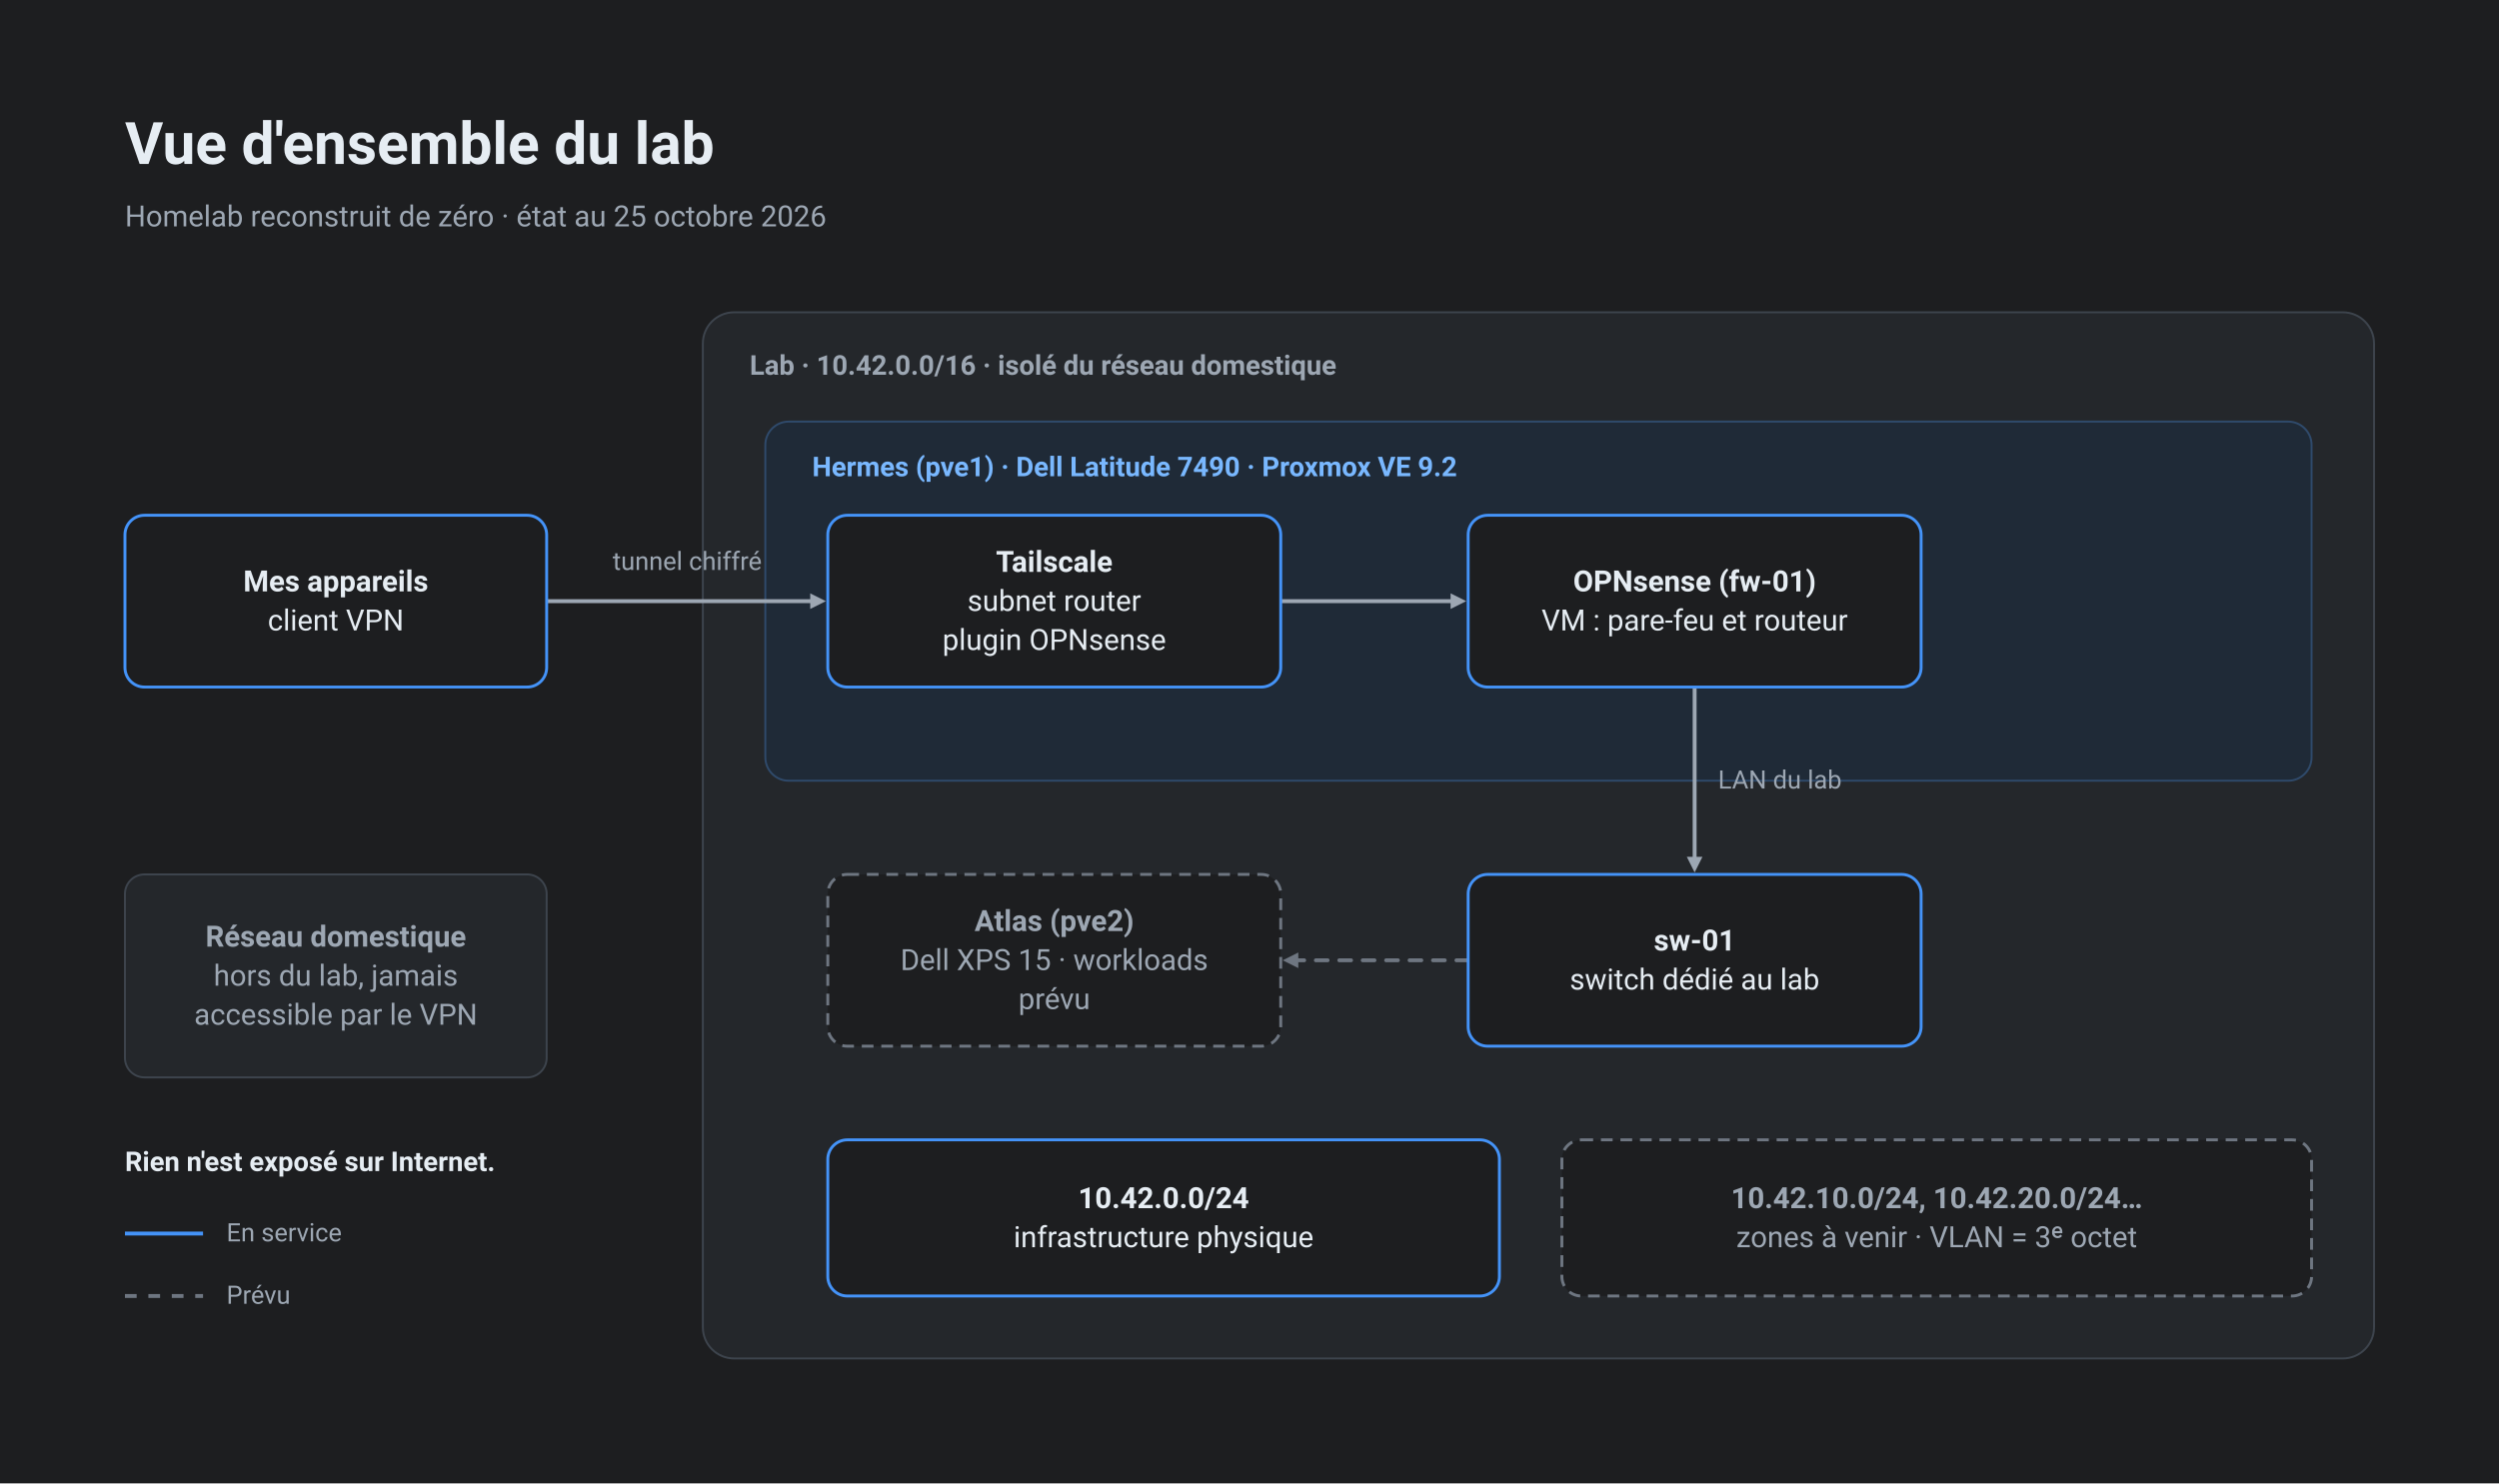
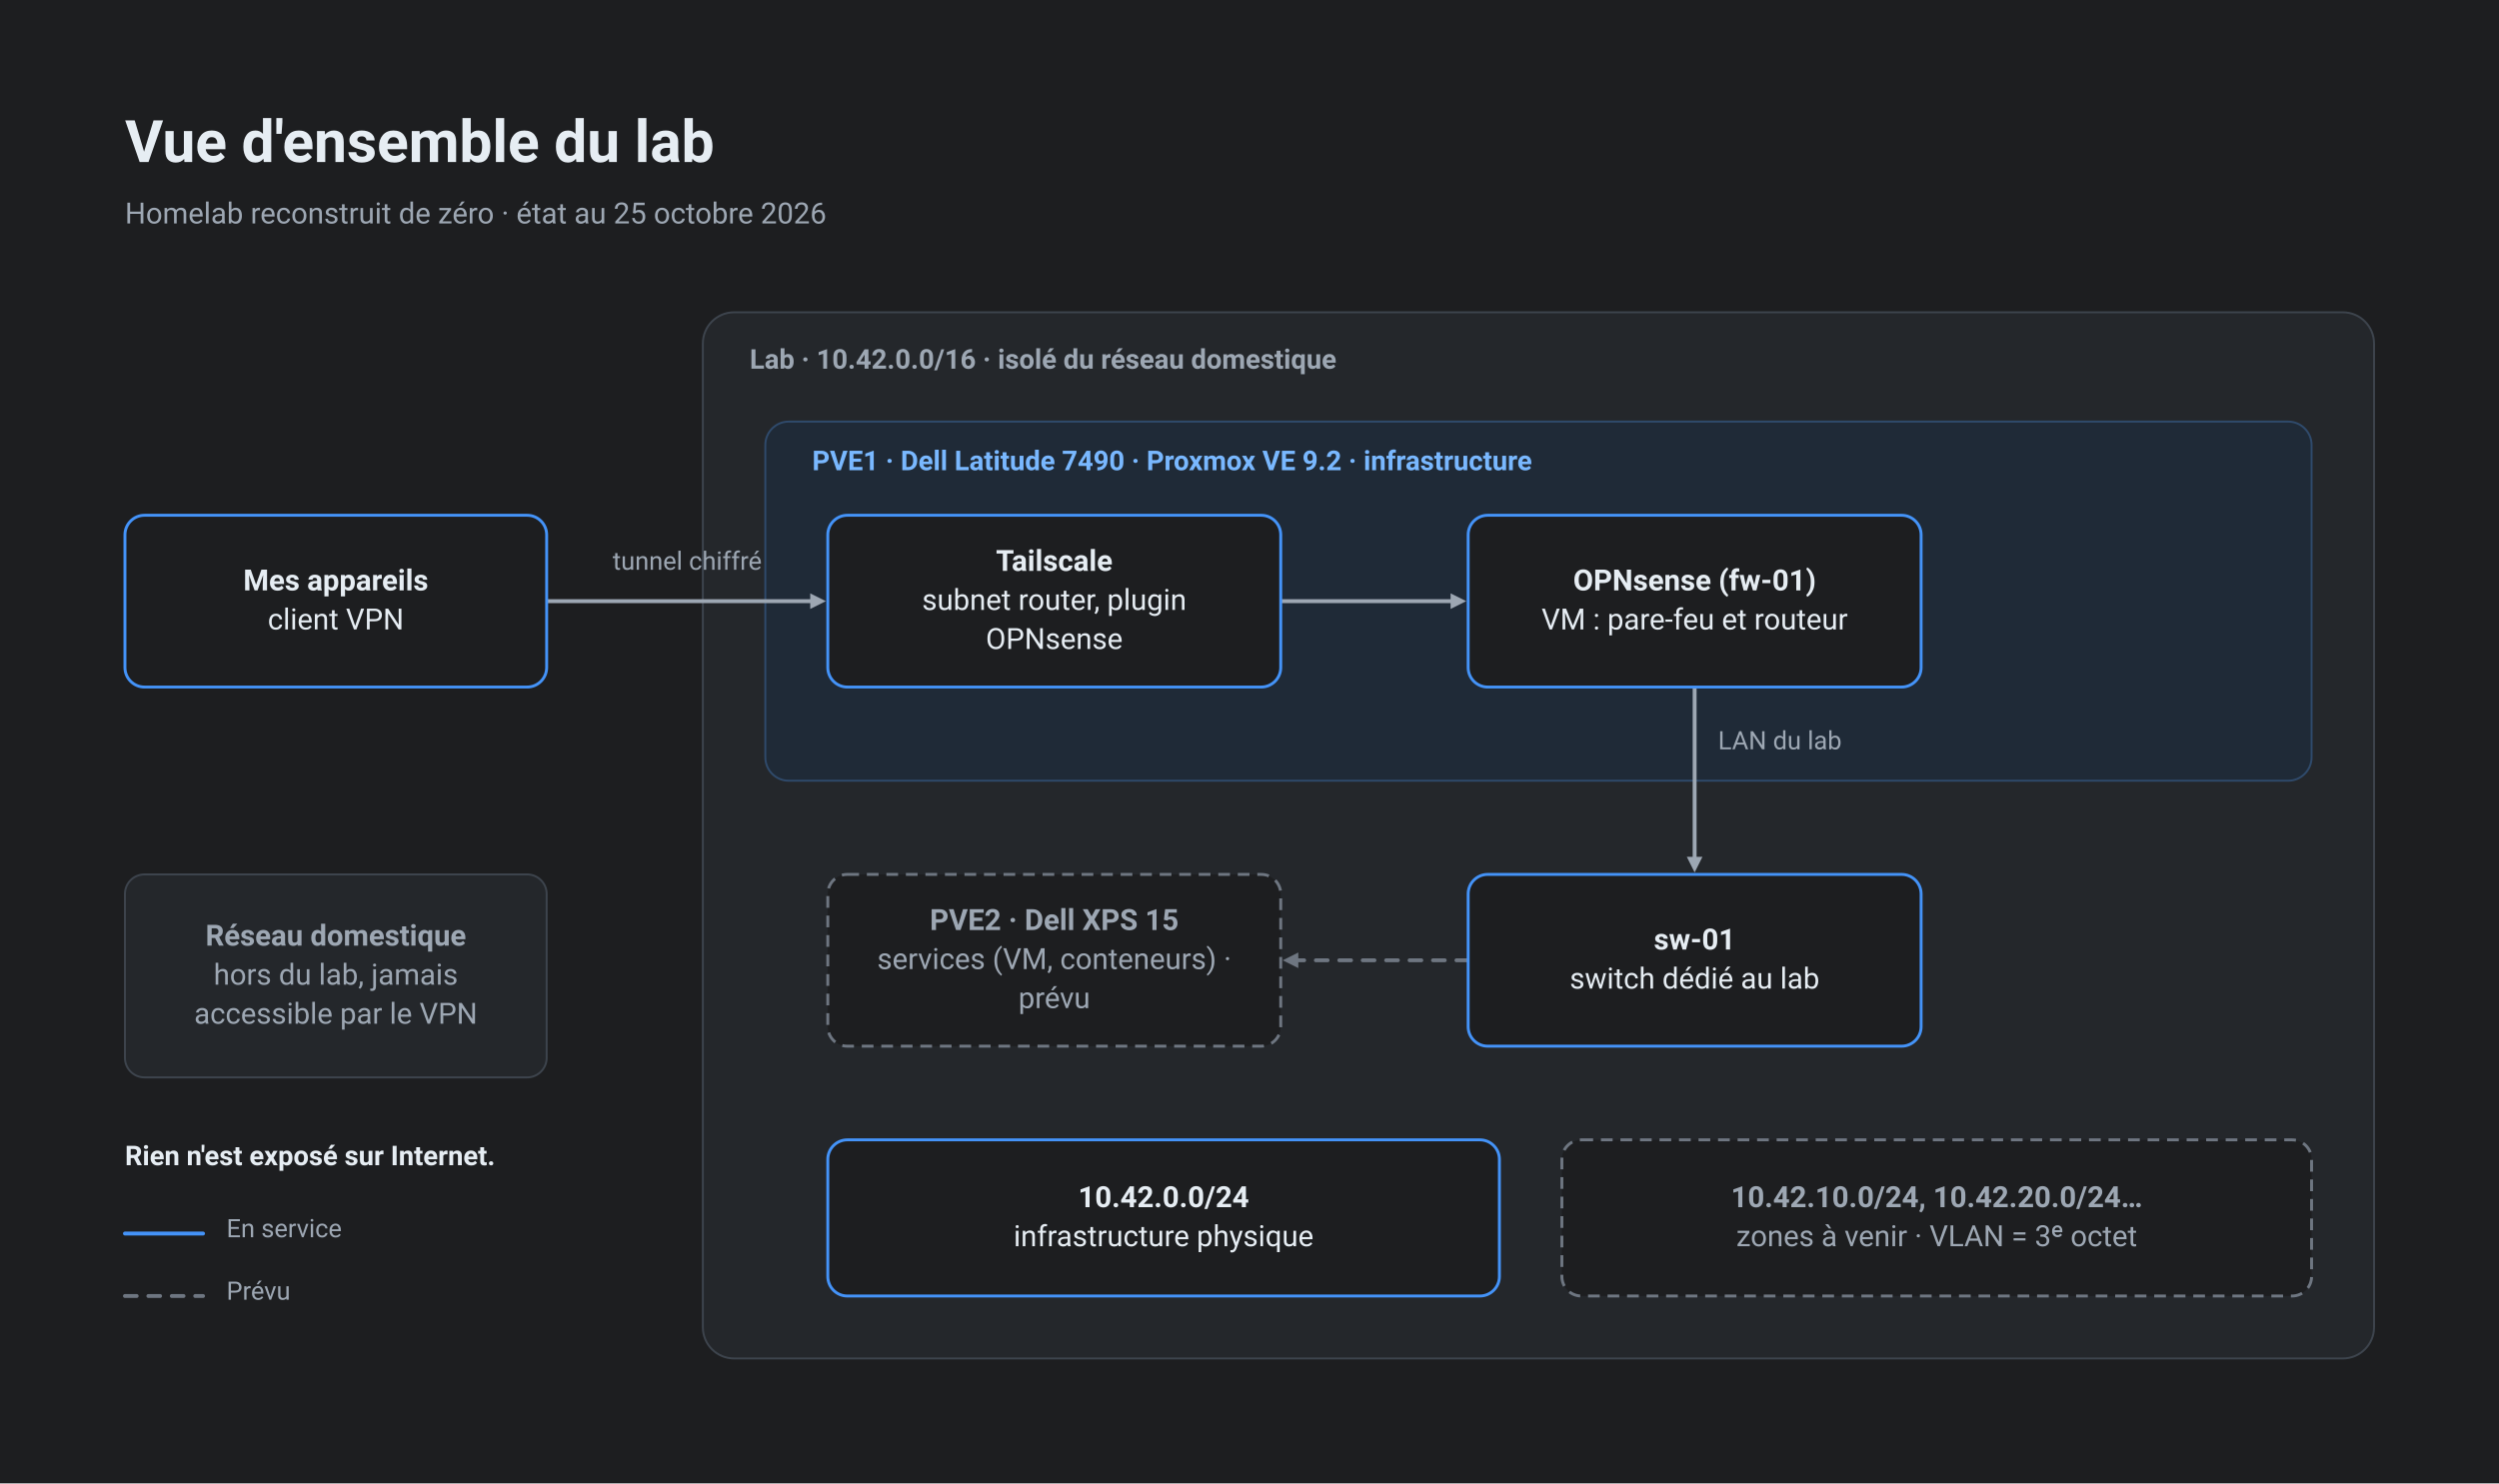
- <svg xmlns="http://www.w3.org/2000/svg" width="1280" height="760" viewBox="0 0 1280 760" role="img" aria-labelledby="t d" font-family="system-ui, -apple-system, 'Segoe UI', Roboto, Helvetica, Arial, sans-serif">
-   <defs>
-     <marker id="a" orient="auto" markerWidth="5" markerHeight="5" refX="2" refY="2" overflow="visible">
-       <path d="M0 0 L4 2 L0 4 Z" fill="#9da7b3" />
-     </marker>
-     <marker id="p" orient="auto" markerWidth="5" markerHeight="5" refX="2" refY="2" overflow="visible">
-       <path d="M0 0 L4 2 L0 4 Z" fill="#6e7681" />
-     </marker>
-   </defs>
+ <svg xmlns="http://www.w3.org/2000/svg" width="1280" height="760" viewBox="0 0 1280 760" role="img" aria-label="Vue d'ensemble du lab" font-family="system-ui, -apple-system, 'Segoe UI', Roboto, Helvetica, Arial, sans-serif">
  <rect width="1280" height="760" fill="#1d1e20" />
-   <rect x="360" y="160" width="856" height="536" rx="16" fill="#24272b" stroke="#3d444d" />
-   <rect x="392" y="216" width="792" height="184" rx="12" fill="#1f2a37" stroke="#2f4a6b" />
-   <line x1="280" y1="308" x2="419" y2="308" stroke="#9da7b3" stroke-width="2" stroke-linecap="round" marker-end="url(#a)" />
-   <line x1="656" y1="308" x2="747" y2="308" stroke="#9da7b3" stroke-width="2" stroke-linecap="round" marker-end="url(#a)" />
-   <line x1="868" y1="352" x2="868" y2="443" stroke="#9da7b3" stroke-width="2" stroke-linecap="round" marker-end="url(#a)" />
-   <line x1="752" y1="492" x2="661" y2="492" stroke="#6e7681" stroke-width="2" stroke-linecap="round" stroke-dasharray="6 6" marker-end="url(#p)" />
-   <line x1="64" y1="632" x2="104" y2="632" stroke="#4493f8" stroke-width="2" />
-   <line x1="64" y1="664" x2="104" y2="664" stroke="#6e7681" stroke-width="2" stroke-dasharray="6 6" />
+   <rect x="360" y="160" width="856" height="536" rx="16" fill="#24272b" stroke="#3d444d" stroke-width="1" />
+   <rect x="392" y="216" width="792" height="184" rx="12" fill="#1f2a37" stroke="#2f4a6b" stroke-width="1" />
+   <svg x="280" y="304" overflow="visible" width="143" height="8" viewBox="0 0 143 8" preserveAspectRatio="none" style="fill: none; stroke: #9da7b3; stroke-width: 2; stroke-linecap: round; stroke-linejoin: round">
+     <defs>
+       <marker id="dc-arrow-head-filled-1" orient="auto" markerWidth="5" markerHeight="5" refX="2" refY="2" overflow="visible">
+         <path d="M0 0 L4 2 L0 4 Z" fill="#9da7b3" stroke="none" style="stroke: none; fill: #9da7b3; fill: context-stroke" />
+       </marker>
+     </defs>
+     <path d="M 0 4 L 139 4" marker-end="url(#dc-arrow-head-filled-1)" />
+   </svg>
+   <svg x="656" y="304" overflow="visible" width="95" height="8" viewBox="0 0 95 8" preserveAspectRatio="none" style="fill: none; stroke: #9da7b3; stroke-width: 2; stroke-linecap: round; stroke-linejoin: round">
+     <defs>
+       <marker id="dc-arrow-head-filled-2" orient="auto" markerWidth="5" markerHeight="5" refX="2" refY="2" overflow="visible">
+         <path d="M0 0 L4 2 L0 4 Z" fill="#9da7b3" stroke="none" style="stroke: none; fill: #9da7b3; fill: context-stroke" />
+       </marker>
+     </defs>
+     <path d="M 0 4 L 91 4" marker-end="url(#dc-arrow-head-filled-2)" />
+   </svg>
+   <svg x="864" y="352" overflow="visible" width="8" height="95" viewBox="0 0 8 95" preserveAspectRatio="none" style="fill: none; stroke: #9da7b3; stroke-width: 2; stroke-linecap: round; stroke-linejoin: round">
+     <defs>
+       <marker id="dc-arrow-head-filled-3" orient="auto" markerWidth="5" markerHeight="5" refX="2" refY="2" overflow="visible">
+         <path d="M0 0 L4 2 L0 4 Z" fill="#9da7b3" stroke="none" style="stroke: none; fill: #9da7b3; fill: context-stroke" />
+       </marker>
+     </defs>
+     <path d="M 4 0 L 4 91" marker-end="url(#dc-arrow-head-filled-3)" />
+   </svg>
+   <svg x="657" y="488" overflow="visible" width="95" height="8" viewBox="0 0 95 8" preserveAspectRatio="none" style="fill: none; stroke: #6e7681; stroke-width: 2; stroke-dasharray: 6 6; stroke-linecap: round; stroke-linejoin: round">
+     <defs>
+       <marker id="dc-arrow-head-filled-4" orient="auto" markerWidth="5" markerHeight="5" refX="2" refY="2" overflow="visible">
+         <path d="M0 0 L4 2 L0 4 Z" fill="#6e7681" stroke="none" style="stroke: none; fill: #6e7681; fill: context-stroke" />
+       </marker>
+     </defs>
+     <path d="M 95 4 L 4 4" marker-end="url(#dc-arrow-head-filled-4)" />
+   </svg>
+   <svg x="64" y="628" overflow="visible" width="40" height="8" viewBox="0 0 40 8" preserveAspectRatio="none" style="fill: none; stroke: #4493f8; stroke-width: 2; stroke-linecap: round">
+     <path d="M 0 4 L 40 4" />
+   </svg>
+   <svg x="64" y="660" overflow="visible" width="40" height="8" viewBox="0 0 40 8" preserveAspectRatio="none" style="fill: none; stroke: #6e7681; stroke-width: 2; stroke-dasharray: 6 6; stroke-linecap: round">
+     <path d="M 0 4 L 40 4" />
+   </svg>
  <rect x="64" y="264" width="216" height="88" rx="10" fill="#1d1e20" stroke="#4493f8" stroke-width="1.5" />
-   <text x="172.0" y="303" text-anchor="middle" font-size="15" font-weight="700" fill="#e6edf3">Mes appareils</text>
-   <text x="172.0" y="323" text-anchor="middle" font-size="15" fill="#e6edf3">client VPN</text>
+   <text x="172" y="302.5" text-anchor="middle" font-size="15" font-weight="700" fill="#e6edf3">Mes appareils</text>
+   <text x="172" y="322.5" text-anchor="middle" font-size="15" fill="#e6edf3">client VPN</text>
  <rect x="424" y="264" width="232" height="88" rx="10" fill="#1d1e20" stroke="#4493f8" stroke-width="1.5" />
-   <text x="540.0" y="293" text-anchor="middle" font-size="15" font-weight="700" fill="#e6edf3">Tailscale</text>
-   <text x="540.0" y="313" text-anchor="middle" font-size="15" fill="#e6edf3">subnet router</text>
-   <text x="540.0" y="333" text-anchor="middle" font-size="15" fill="#e6edf3">plugin OPNsense</text>
+   <text x="540" y="292.5" text-anchor="middle" font-size="15" font-weight="700" fill="#e6edf3">Tailscale</text>
+   <text x="540" y="312.5" text-anchor="middle" font-size="15" fill="#e6edf3">subnet router, plugin</text>
+   <text x="540" y="332.5" text-anchor="middle" font-size="15" fill="#e6edf3">OPNsense</text>
  <rect x="752" y="264" width="232" height="88" rx="10" fill="#1d1e20" stroke="#4493f8" stroke-width="1.5" />
-   <text x="868.0" y="303" text-anchor="middle" font-size="15" font-weight="700" fill="#e6edf3">OPNsense (fw-01)</text>
-   <text x="868.0" y="323" text-anchor="middle" font-size="15" fill="#e6edf3">VM : pare-feu et routeur</text>
+   <text x="868" y="302.5" text-anchor="middle" font-size="15" font-weight="700" fill="#e6edf3">OPNsense (fw-01)</text>
+   <text x="868" y="322.5" text-anchor="middle" font-size="15" fill="#e6edf3">VM : pare-feu et routeur</text>
  <rect x="752" y="448" width="232" height="88" rx="10" fill="#1d1e20" stroke="#4493f8" stroke-width="1.5" />
-   <text x="868.0" y="487" text-anchor="middle" font-size="15" font-weight="700" fill="#e6edf3">sw-01</text>
-   <text x="868.0" y="507" text-anchor="middle" font-size="15" fill="#e6edf3">switch dédié au lab</text>
+   <text x="868" y="486.5" text-anchor="middle" font-size="15" font-weight="700" fill="#e6edf3">sw-01</text>
+   <text x="868" y="506.5" text-anchor="middle" font-size="15" fill="#e6edf3">switch dédié au lab</text>
  <rect x="424" y="448" width="232" height="88" rx="10" fill="#1d1e20" stroke="#6e7681" stroke-width="1.5" stroke-dasharray="6 4" />
-   <text x="540.0" y="477" text-anchor="middle" font-size="15" font-weight="700" fill="#9da7b3">Atlas (pve2)</text>
-   <text x="540.0" y="497" text-anchor="middle" font-size="15" fill="#9da7b3">Dell XPS 15 · workloads</text>
-   <text x="540.0" y="517" text-anchor="middle" font-size="15" fill="#9da7b3">prévu</text>
+   <text x="540" y="476.5" text-anchor="middle" font-size="15" font-weight="700" fill="#9da7b3">PVE2 · Dell XPS 15</text>
+   <text x="540" y="496.5" text-anchor="middle" font-size="15" fill="#9da7b3">services (VM, conteneurs) ·</text>
+   <text x="540" y="516.5" text-anchor="middle" font-size="15" fill="#9da7b3">prévu</text>
  <rect x="424" y="584" width="344" height="80" rx="10" fill="#1d1e20" stroke="#4493f8" stroke-width="1.5" />
-   <text x="596.0" y="619" text-anchor="middle" font-size="15" font-weight="700" fill="#e6edf3">10.42.0.0/24</text>
-   <text x="596.0" y="639" text-anchor="middle" font-size="15" fill="#e6edf3">infrastructure physique</text>
+   <text x="596" y="618.5" text-anchor="middle" font-size="15" font-weight="700" fill="#e6edf3">10.42.0.0/24</text>
+   <text x="596" y="638.5" text-anchor="middle" font-size="15" fill="#e6edf3">infrastructure physique</text>
  <rect x="800" y="584" width="384" height="80" rx="10" fill="#1d1e20" stroke="#6e7681" stroke-width="1.5" stroke-dasharray="6 4" />
-   <text x="992.0" y="619" text-anchor="middle" font-size="15" font-weight="700" fill="#9da7b3">10.42.10.0/24, 10.42.20.0/24…</text>
-   <text x="992.0" y="639" text-anchor="middle" font-size="15" fill="#9da7b3">zones à venir · VLAN = 3ᵉ octet</text>
+   <text x="992" y="618.5" text-anchor="middle" font-size="15" font-weight="700" fill="#9da7b3">10.42.10.0/24, 10.42.20.0/24…</text>
+   <text x="992" y="638.5" text-anchor="middle" font-size="15" fill="#9da7b3">zones à venir · VLAN = 3ᵉ octet</text>
  <rect x="64" y="448" width="216" height="104" rx="10" fill="#24272b" stroke="#3d444d" stroke-width="1" />
-   <text x="172.0" y="485" text-anchor="middle" font-size="15" font-weight="700" fill="#9da7b3">Réseau domestique</text>
-   <text x="172.0" y="505" text-anchor="middle" font-size="15" fill="#9da7b3">hors du lab, jamais</text>
-   <text x="172.0" y="525" text-anchor="middle" font-size="15" fill="#9da7b3">accessible par le VPN</text>
-   <text x="64" y="84" font-size="30" font-weight="700" fill="#e6edf3">Vue d'ensemble du lab</text>
-   <text x="64" y="116" font-size="15" fill="#9da7b3">Homelab reconstruit de zéro · état au 25 octobre 2026</text>
-   <text x="384" y="192" font-size="14" font-weight="600" fill="#9da7b3">Lab · 10.42.0.0/16 · isolé du réseau domestique</text>
-   <text x="416" y="244" font-size="14" font-weight="600" fill="#79b8ff">Hermes (pve1) · Dell Latitude 7490 · Proxmox VE 9.2</text>
-   <text x="352" y="292" text-anchor="middle" font-size="13" fill="#9da7b3">tunnel chiffré</text>
-   <text x="880" y="404" font-size="13" fill="#9da7b3">LAN du lab</text>
-   <text x="64" y="600" font-size="14" font-weight="600" fill="#e6edf3">Rien n'est exposé sur Internet.</text>
-   <text x="116" y="636" font-size="13" fill="#9da7b3">En service</text>
-   <text x="116" y="668" font-size="13" fill="#9da7b3">Prévu</text>
+   <text x="172" y="484.5" text-anchor="middle" font-size="15" font-weight="700" fill="#9da7b3">Réseau domestique</text>
+   <text x="172" y="504.5" text-anchor="middle" font-size="15" fill="#9da7b3">hors du lab, jamais</text>
+   <text x="172" y="524.5" text-anchor="middle" font-size="15" fill="#9da7b3">accessible par le VPN</text>
+   <text x="64" y="83.0" font-size="30" font-weight="700" fill="#e6edf3">Vue d'ensemble du lab</text>
+   <text x="64" y="114.5" font-size="15" fill="#9da7b3">Homelab reconstruit de zéro · état au 25 octobre 2026</text>
+   <text x="384" y="188.9" font-size="14" font-weight="600" fill="#9da7b3">Lab · 10.42.0.0/16 · isolé du réseau domestique</text>
+   <text x="416" y="240.9" font-size="14" font-weight="600" fill="#79b8ff">PVE1 · Dell Latitude 7490 · Proxmox VE 9.2 · infrastructure</text>
+   <text x="352" y="291.9" text-anchor="middle" font-size="13" fill="#9da7b3">tunnel chiffré</text>
+   <text x="880" y="383.9" font-size="13" fill="#9da7b3">LAN du lab</text>
+   <text x="64" y="597.0" font-size="14" font-weight="600" fill="#e6edf3">Rien n'est exposé sur Internet.</text>
+   <text x="116" y="633.9" font-size="13" fill="#9da7b3">En service</text>
+   <text x="116" y="665.9" font-size="13" fill="#9da7b3">Prévu</text>
</svg>
